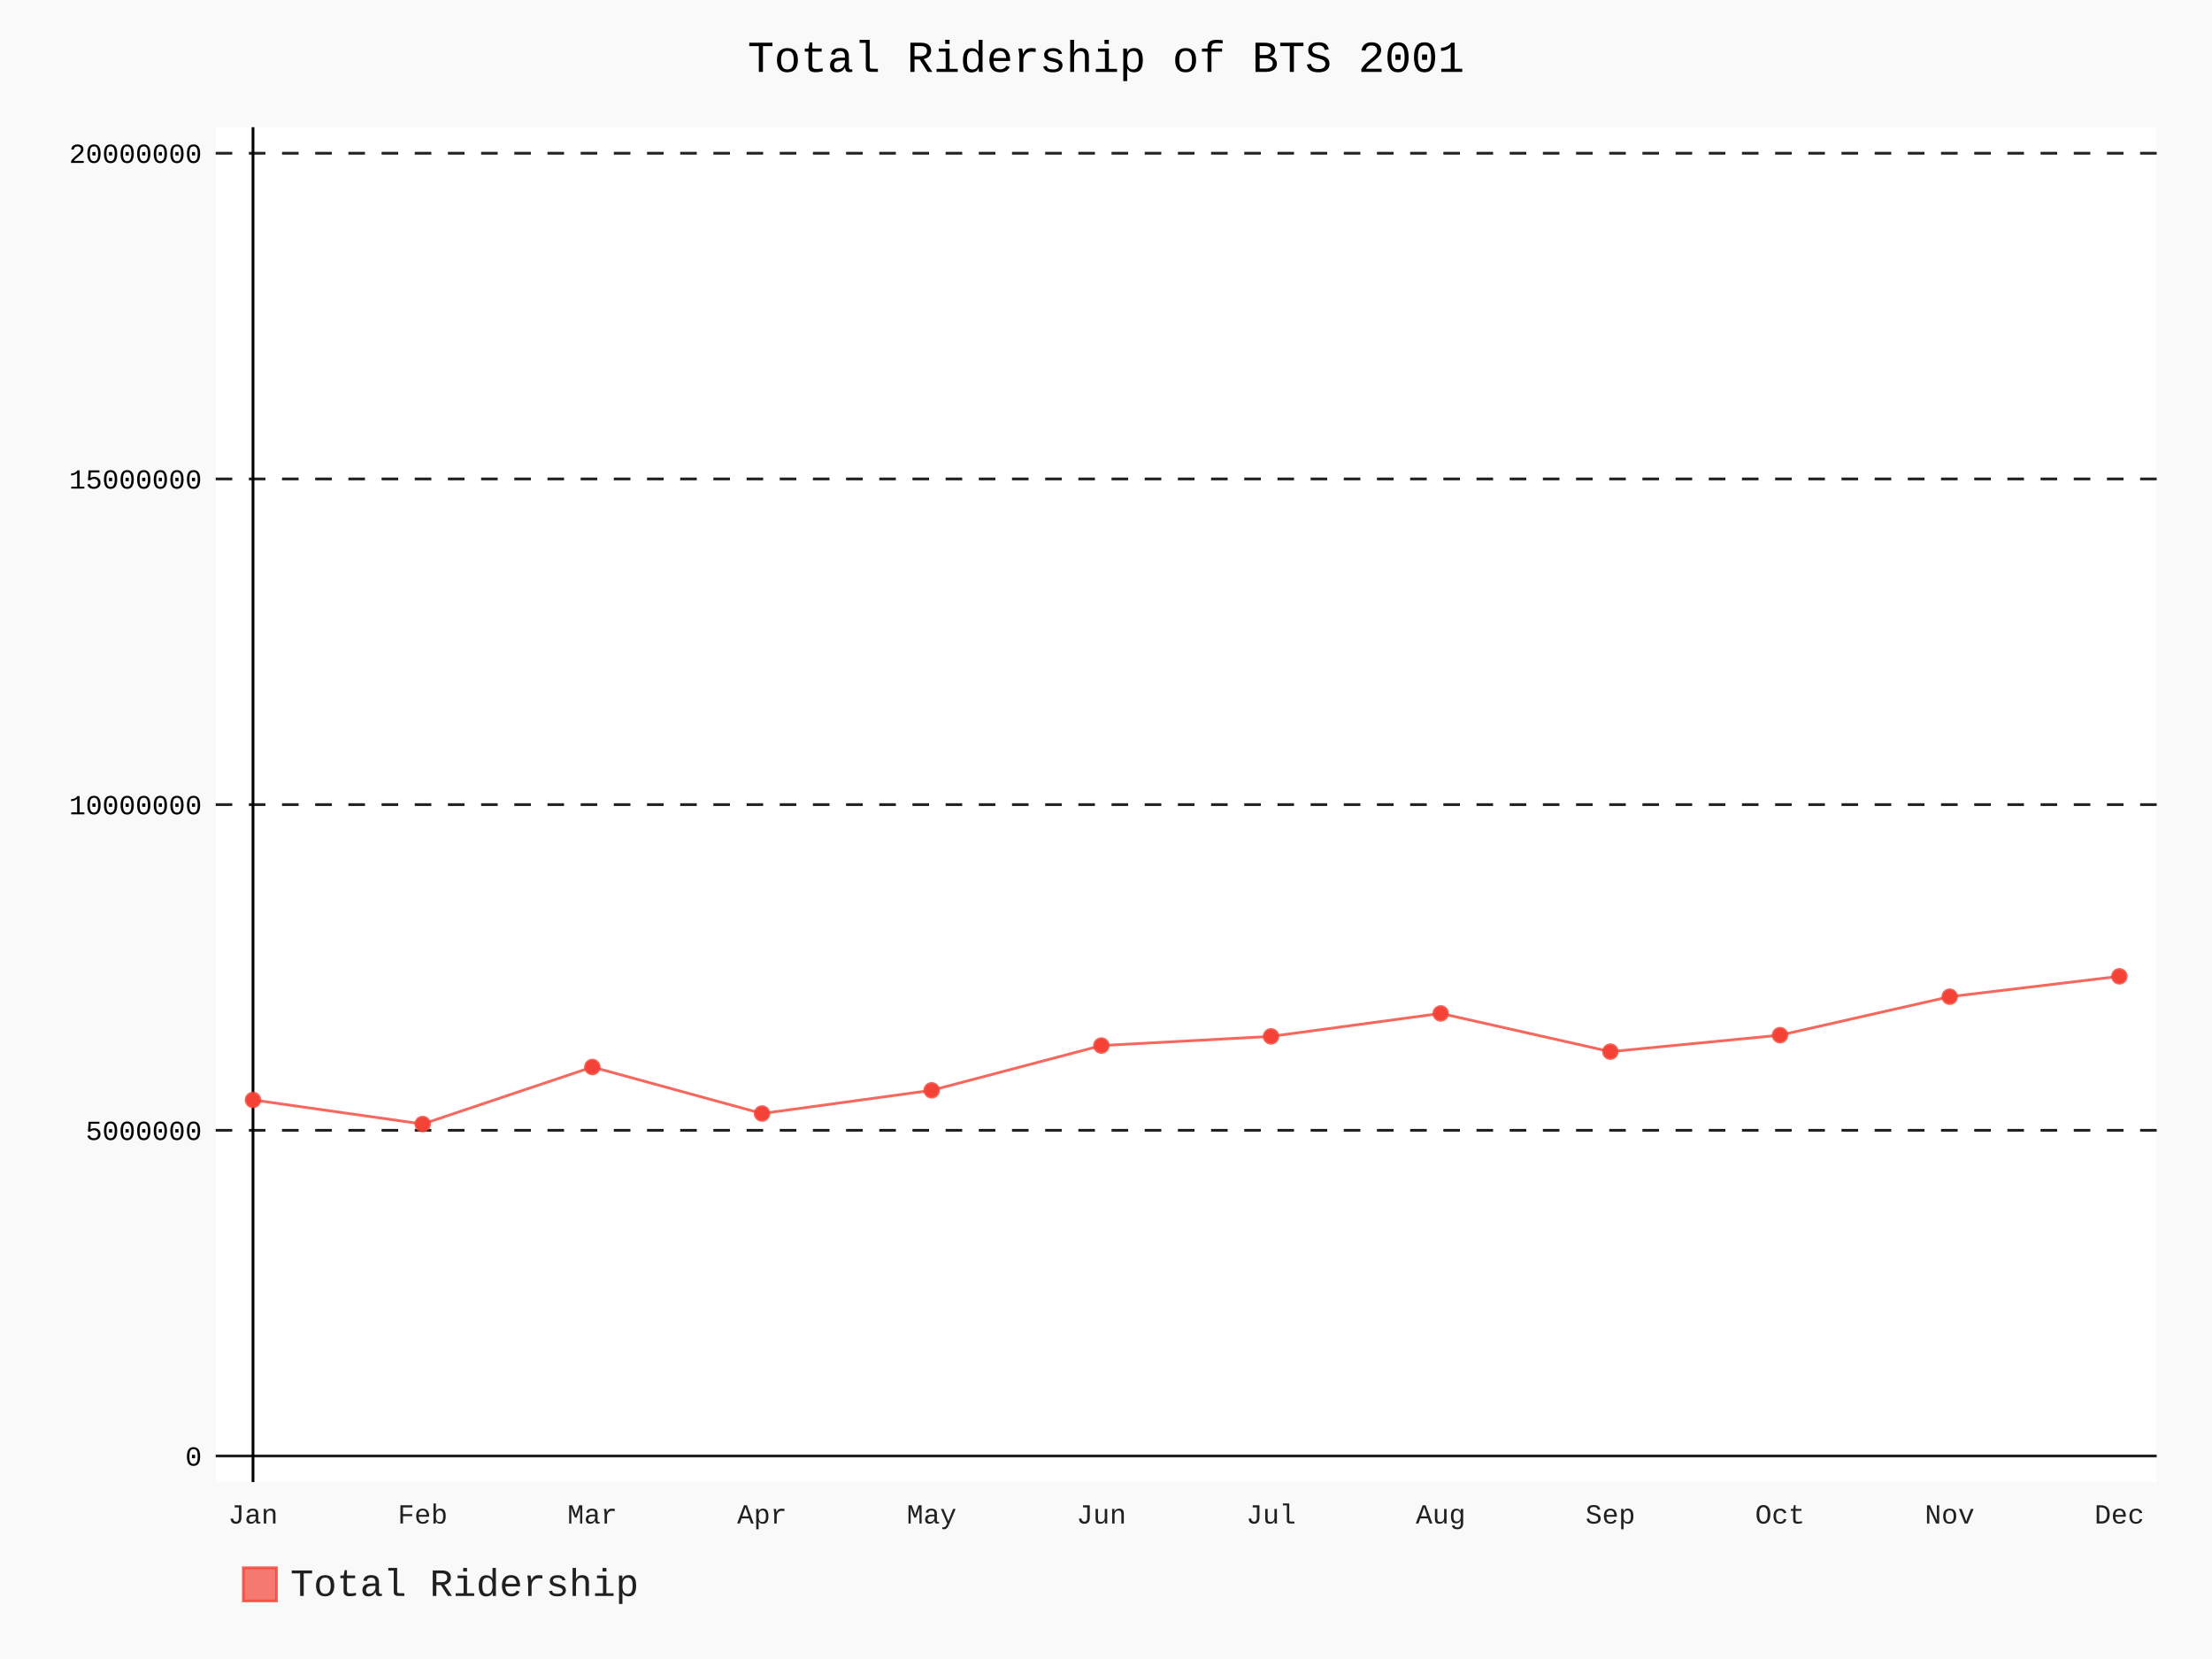
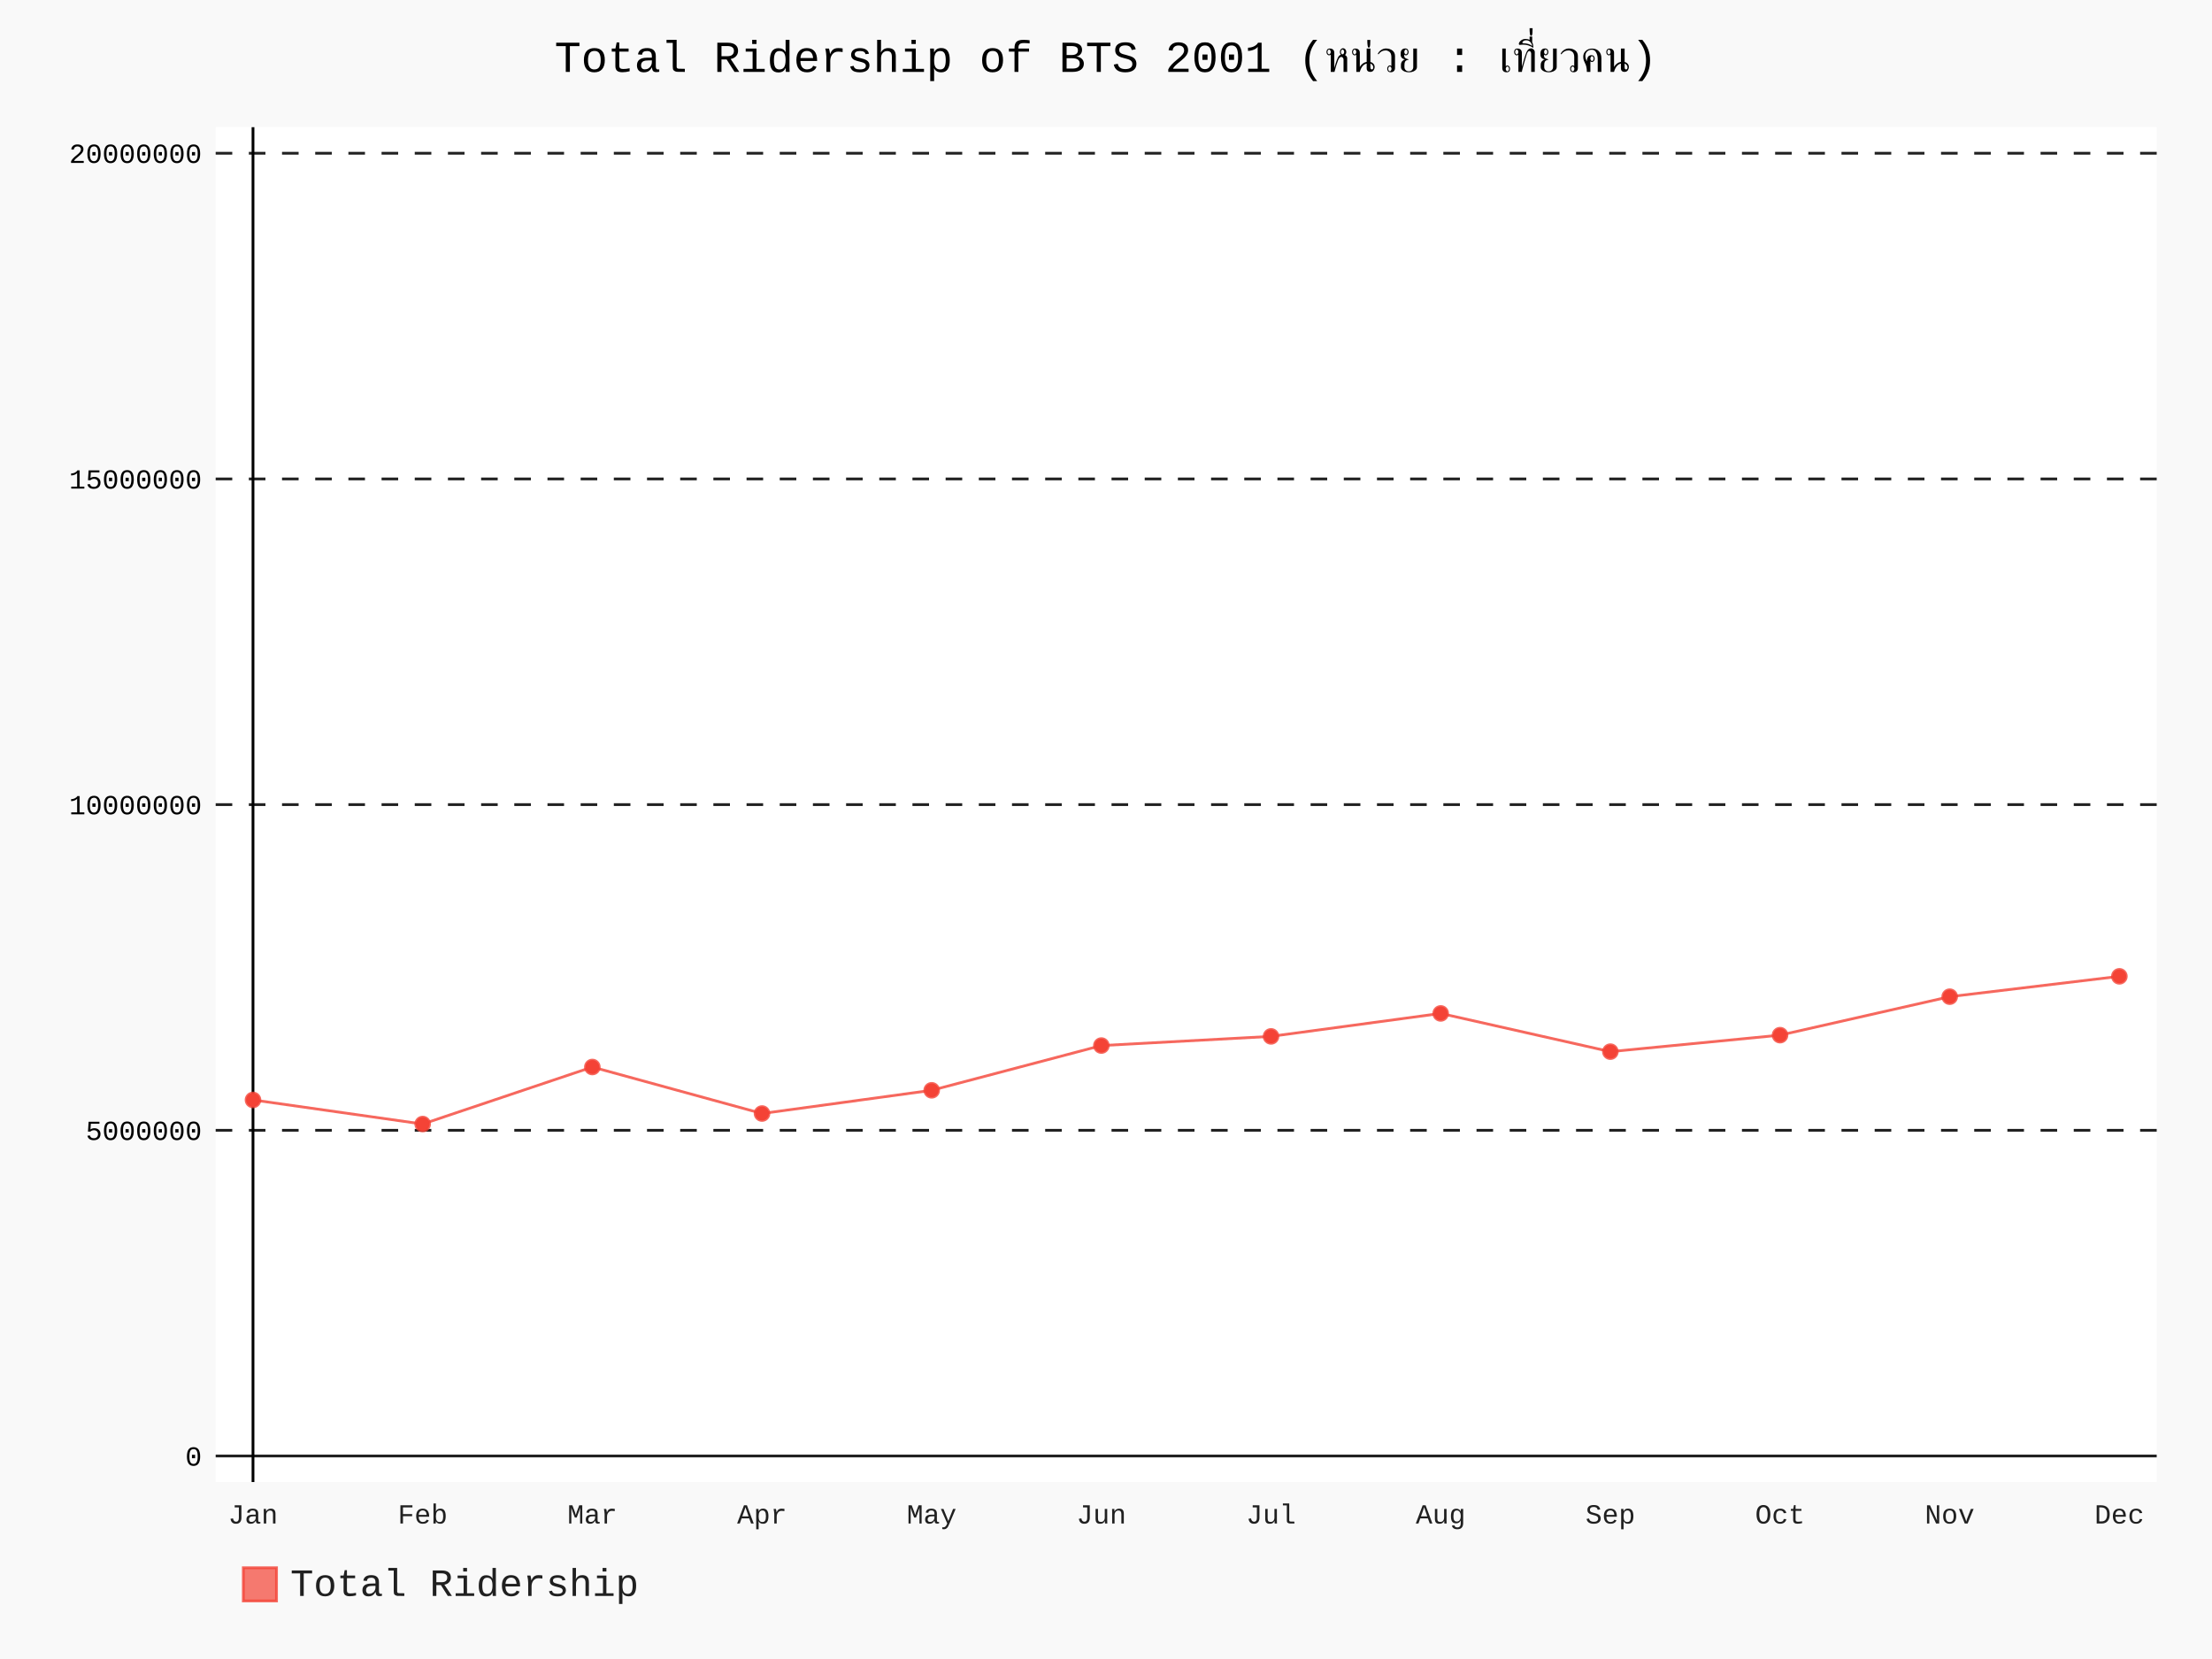
- <svg xmlns="http://www.w3.org/2000/svg" class="pygal-chart" id="chart-e72bd7ad-9a84-4d3b-b7ff-196b4ada7577" viewBox="0 0 800 600">
+ <svg xmlns="http://www.w3.org/2000/svg" class="pygal-chart" id="chart-5c4cbcac-e881-4506-a33a-2e7c575b0424" viewBox="0 0 800 600">
  <defs>
-     <style type="text/css">#chart-e72bd7ad-9a84-4d3b-b7ff-196b4ada7577{-webkit-user-select:none;-webkit-font-smoothing:antialiased;font-family:Consolas,"Liberation Mono",Menlo,Courier,monospace}#chart-e72bd7ad-9a84-4d3b-b7ff-196b4ada7577 .title{font-family:Consolas,"Liberation Mono",Menlo,Courier,monospace;font-size:16px}#chart-e72bd7ad-9a84-4d3b-b7ff-196b4ada7577 .legends .legend text{font-family:Consolas,"Liberation Mono",Menlo,Courier,monospace;font-size:14px}#chart-e72bd7ad-9a84-4d3b-b7ff-196b4ada7577 .axis text{font-family:Consolas,"Liberation Mono",Menlo,Courier,monospace;font-size:10px}#chart-e72bd7ad-9a84-4d3b-b7ff-196b4ada7577 .axis text.major{font-family:Consolas,"Liberation Mono",Menlo,Courier,monospace;font-size:10px}#chart-e72bd7ad-9a84-4d3b-b7ff-196b4ada7577 .text-overlay text.value{font-family:Consolas,"Liberation Mono",Menlo,Courier,monospace;font-size:16px}#chart-e72bd7ad-9a84-4d3b-b7ff-196b4ada7577 .text-overlay text.label{font-family:Consolas,"Liberation Mono",Menlo,Courier,monospace;font-size:10px}#chart-e72bd7ad-9a84-4d3b-b7ff-196b4ada7577 .tooltip{font-family:Consolas,"Liberation Mono",Menlo,Courier,monospace;font-size:14px}#chart-e72bd7ad-9a84-4d3b-b7ff-196b4ada7577 text.no_data{font-family:Consolas,"Liberation Mono",Menlo,Courier,monospace;font-size:64px}
- #chart-e72bd7ad-9a84-4d3b-b7ff-196b4ada7577{background-color:rgba(249,249,249,1)}#chart-e72bd7ad-9a84-4d3b-b7ff-196b4ada7577 path,#chart-e72bd7ad-9a84-4d3b-b7ff-196b4ada7577 line,#chart-e72bd7ad-9a84-4d3b-b7ff-196b4ada7577 rect,#chart-e72bd7ad-9a84-4d3b-b7ff-196b4ada7577 circle{-webkit-transition:150ms;-moz-transition:150ms;transition:150ms}#chart-e72bd7ad-9a84-4d3b-b7ff-196b4ada7577 .graph &gt; .background{fill:rgba(249,249,249,1)}#chart-e72bd7ad-9a84-4d3b-b7ff-196b4ada7577 .plot &gt; .background{fill:rgba(255,255,255,1)}#chart-e72bd7ad-9a84-4d3b-b7ff-196b4ada7577 .graph{fill:rgba(0,0,0,.87)}#chart-e72bd7ad-9a84-4d3b-b7ff-196b4ada7577 text.no_data{fill:rgba(0,0,0,1)}#chart-e72bd7ad-9a84-4d3b-b7ff-196b4ada7577 .title{fill:rgba(0,0,0,1)}#chart-e72bd7ad-9a84-4d3b-b7ff-196b4ada7577 .legends .legend text{fill:rgba(0,0,0,.87)}#chart-e72bd7ad-9a84-4d3b-b7ff-196b4ada7577 .legends .legend:hover text{fill:rgba(0,0,0,1)}#chart-e72bd7ad-9a84-4d3b-b7ff-196b4ada7577 .axis .line{stroke:rgba(0,0,0,1)}#chart-e72bd7ad-9a84-4d3b-b7ff-196b4ada7577 .axis .guide.line{stroke:rgba(0,0,0,.54)}#chart-e72bd7ad-9a84-4d3b-b7ff-196b4ada7577 .axis .major.line{stroke:rgba(0,0,0,.87)}#chart-e72bd7ad-9a84-4d3b-b7ff-196b4ada7577 .axis text.major{fill:rgba(0,0,0,1)}#chart-e72bd7ad-9a84-4d3b-b7ff-196b4ada7577 .axis.y .guides:hover .guide.line,#chart-e72bd7ad-9a84-4d3b-b7ff-196b4ada7577 .line-graph .axis.x .guides:hover .guide.line,#chart-e72bd7ad-9a84-4d3b-b7ff-196b4ada7577 .stackedline-graph .axis.x .guides:hover .guide.line,#chart-e72bd7ad-9a84-4d3b-b7ff-196b4ada7577 .xy-graph .axis.x .guides:hover .guide.line{stroke:rgba(0,0,0,1)}#chart-e72bd7ad-9a84-4d3b-b7ff-196b4ada7577 .axis .guides:hover text{fill:rgba(0,0,0,1)}#chart-e72bd7ad-9a84-4d3b-b7ff-196b4ada7577 .reactive{fill-opacity:.7;stroke-opacity:.8}#chart-e72bd7ad-9a84-4d3b-b7ff-196b4ada7577 .ci{stroke:rgba(0,0,0,.87)}#chart-e72bd7ad-9a84-4d3b-b7ff-196b4ada7577 .reactive.active,#chart-e72bd7ad-9a84-4d3b-b7ff-196b4ada7577 .active .reactive{fill-opacity:.8;stroke-opacity:.9;stroke-width:4}#chart-e72bd7ad-9a84-4d3b-b7ff-196b4ada7577 .ci .reactive.active{stroke-width:1.5}#chart-e72bd7ad-9a84-4d3b-b7ff-196b4ada7577 .series text{fill:rgba(0,0,0,1)}#chart-e72bd7ad-9a84-4d3b-b7ff-196b4ada7577 .tooltip rect{fill:rgba(255,255,255,1);stroke:rgba(0,0,0,1);-webkit-transition:opacity 150ms;-moz-transition:opacity 150ms;transition:opacity 150ms}#chart-e72bd7ad-9a84-4d3b-b7ff-196b4ada7577 .tooltip .label{fill:rgba(0,0,0,.87)}#chart-e72bd7ad-9a84-4d3b-b7ff-196b4ada7577 .tooltip .label{fill:rgba(0,0,0,.87)}#chart-e72bd7ad-9a84-4d3b-b7ff-196b4ada7577 .tooltip .legend{font-size:.8em;fill:rgba(0,0,0,.54)}#chart-e72bd7ad-9a84-4d3b-b7ff-196b4ada7577 .tooltip .x_label{font-size:.6em;fill:rgba(0,0,0,1)}#chart-e72bd7ad-9a84-4d3b-b7ff-196b4ada7577 .tooltip .xlink{font-size:.5em;text-decoration:underline}#chart-e72bd7ad-9a84-4d3b-b7ff-196b4ada7577 .tooltip .value{font-size:1.5em}#chart-e72bd7ad-9a84-4d3b-b7ff-196b4ada7577 .bound{font-size:.5em}#chart-e72bd7ad-9a84-4d3b-b7ff-196b4ada7577 .max-value{font-size:.75em;fill:rgba(0,0,0,.54)}#chart-e72bd7ad-9a84-4d3b-b7ff-196b4ada7577 .map-element{fill:rgba(255,255,255,1);stroke:rgba(0,0,0,.54) !important}#chart-e72bd7ad-9a84-4d3b-b7ff-196b4ada7577 .map-element .reactive{fill-opacity:inherit;stroke-opacity:inherit}#chart-e72bd7ad-9a84-4d3b-b7ff-196b4ada7577 .color-0,#chart-e72bd7ad-9a84-4d3b-b7ff-196b4ada7577 .color-0 a:visited{stroke:#F44336;fill:#F44336}#chart-e72bd7ad-9a84-4d3b-b7ff-196b4ada7577 .text-overlay .color-0 text{fill:black}
- #chart-e72bd7ad-9a84-4d3b-b7ff-196b4ada7577 text.no_data{text-anchor:middle}#chart-e72bd7ad-9a84-4d3b-b7ff-196b4ada7577 .guide.line{fill:none}#chart-e72bd7ad-9a84-4d3b-b7ff-196b4ada7577 .centered{text-anchor:middle}#chart-e72bd7ad-9a84-4d3b-b7ff-196b4ada7577 .title{text-anchor:middle}#chart-e72bd7ad-9a84-4d3b-b7ff-196b4ada7577 .legends .legend text{fill-opacity:1}#chart-e72bd7ad-9a84-4d3b-b7ff-196b4ada7577 .axis.x text{text-anchor:middle}#chart-e72bd7ad-9a84-4d3b-b7ff-196b4ada7577 .axis.x:not(.web) text[transform]{text-anchor:start}#chart-e72bd7ad-9a84-4d3b-b7ff-196b4ada7577 .axis.x:not(.web) text[transform].backwards{text-anchor:end}#chart-e72bd7ad-9a84-4d3b-b7ff-196b4ada7577 .axis.y text{text-anchor:end}#chart-e72bd7ad-9a84-4d3b-b7ff-196b4ada7577 .axis.y text[transform].backwards{text-anchor:start}#chart-e72bd7ad-9a84-4d3b-b7ff-196b4ada7577 .axis.y2 text{text-anchor:start}#chart-e72bd7ad-9a84-4d3b-b7ff-196b4ada7577 .axis.y2 text[transform].backwards{text-anchor:end}#chart-e72bd7ad-9a84-4d3b-b7ff-196b4ada7577 .axis .guide.line{stroke-dasharray:4,4}#chart-e72bd7ad-9a84-4d3b-b7ff-196b4ada7577 .axis .major.guide.line{stroke-dasharray:6,6}#chart-e72bd7ad-9a84-4d3b-b7ff-196b4ada7577 .horizontal .axis.y .guide.line,#chart-e72bd7ad-9a84-4d3b-b7ff-196b4ada7577 .horizontal .axis.y2 .guide.line,#chart-e72bd7ad-9a84-4d3b-b7ff-196b4ada7577 .vertical .axis.x .guide.line{opacity:0}#chart-e72bd7ad-9a84-4d3b-b7ff-196b4ada7577 .horizontal .axis.always_show .guide.line,#chart-e72bd7ad-9a84-4d3b-b7ff-196b4ada7577 .vertical .axis.always_show .guide.line{opacity:1 !important}#chart-e72bd7ad-9a84-4d3b-b7ff-196b4ada7577 .axis.y .guides:hover .guide.line,#chart-e72bd7ad-9a84-4d3b-b7ff-196b4ada7577 .axis.y2 .guides:hover .guide.line,#chart-e72bd7ad-9a84-4d3b-b7ff-196b4ada7577 .axis.x .guides:hover .guide.line{opacity:1}#chart-e72bd7ad-9a84-4d3b-b7ff-196b4ada7577 .axis .guides:hover text{opacity:1}#chart-e72bd7ad-9a84-4d3b-b7ff-196b4ada7577 .nofill{fill:none}#chart-e72bd7ad-9a84-4d3b-b7ff-196b4ada7577 .subtle-fill{fill-opacity:.2}#chart-e72bd7ad-9a84-4d3b-b7ff-196b4ada7577 .dot{stroke-width:1px;fill-opacity:1}#chart-e72bd7ad-9a84-4d3b-b7ff-196b4ada7577 .dot.active{stroke-width:5px}#chart-e72bd7ad-9a84-4d3b-b7ff-196b4ada7577 .dot.negative{fill:transparent}#chart-e72bd7ad-9a84-4d3b-b7ff-196b4ada7577 text,#chart-e72bd7ad-9a84-4d3b-b7ff-196b4ada7577 tspan{stroke:none !important}#chart-e72bd7ad-9a84-4d3b-b7ff-196b4ada7577 .series text.active{opacity:1}#chart-e72bd7ad-9a84-4d3b-b7ff-196b4ada7577 .tooltip rect{fill-opacity:.95;stroke-width:.5}#chart-e72bd7ad-9a84-4d3b-b7ff-196b4ada7577 .tooltip text{fill-opacity:1}#chart-e72bd7ad-9a84-4d3b-b7ff-196b4ada7577 .showable{visibility:hidden}#chart-e72bd7ad-9a84-4d3b-b7ff-196b4ada7577 .showable.shown{visibility:visible}#chart-e72bd7ad-9a84-4d3b-b7ff-196b4ada7577 .gauge-background{fill:rgba(229,229,229,1);stroke:none}#chart-e72bd7ad-9a84-4d3b-b7ff-196b4ada7577 .bg-lines{stroke:rgba(249,249,249,1);stroke-width:2px}</style>
+     <style type="text/css">#chart-5c4cbcac-e881-4506-a33a-2e7c575b0424{-webkit-user-select:none;-webkit-font-smoothing:antialiased;font-family:Consolas,"Liberation Mono",Menlo,Courier,monospace}#chart-5c4cbcac-e881-4506-a33a-2e7c575b0424 .title{font-family:Consolas,"Liberation Mono",Menlo,Courier,monospace;font-size:16px}#chart-5c4cbcac-e881-4506-a33a-2e7c575b0424 .legends .legend text{font-family:Consolas,"Liberation Mono",Menlo,Courier,monospace;font-size:14px}#chart-5c4cbcac-e881-4506-a33a-2e7c575b0424 .axis text{font-family:Consolas,"Liberation Mono",Menlo,Courier,monospace;font-size:10px}#chart-5c4cbcac-e881-4506-a33a-2e7c575b0424 .axis text.major{font-family:Consolas,"Liberation Mono",Menlo,Courier,monospace;font-size:10px}#chart-5c4cbcac-e881-4506-a33a-2e7c575b0424 .text-overlay text.value{font-family:Consolas,"Liberation Mono",Menlo,Courier,monospace;font-size:16px}#chart-5c4cbcac-e881-4506-a33a-2e7c575b0424 .text-overlay text.label{font-family:Consolas,"Liberation Mono",Menlo,Courier,monospace;font-size:10px}#chart-5c4cbcac-e881-4506-a33a-2e7c575b0424 .tooltip{font-family:Consolas,"Liberation Mono",Menlo,Courier,monospace;font-size:14px}#chart-5c4cbcac-e881-4506-a33a-2e7c575b0424 text.no_data{font-family:Consolas,"Liberation Mono",Menlo,Courier,monospace;font-size:64px}
+ #chart-5c4cbcac-e881-4506-a33a-2e7c575b0424{background-color:rgba(249,249,249,1)}#chart-5c4cbcac-e881-4506-a33a-2e7c575b0424 path,#chart-5c4cbcac-e881-4506-a33a-2e7c575b0424 line,#chart-5c4cbcac-e881-4506-a33a-2e7c575b0424 rect,#chart-5c4cbcac-e881-4506-a33a-2e7c575b0424 circle{-webkit-transition:150ms;-moz-transition:150ms;transition:150ms}#chart-5c4cbcac-e881-4506-a33a-2e7c575b0424 .graph &gt; .background{fill:rgba(249,249,249,1)}#chart-5c4cbcac-e881-4506-a33a-2e7c575b0424 .plot &gt; .background{fill:rgba(255,255,255,1)}#chart-5c4cbcac-e881-4506-a33a-2e7c575b0424 .graph{fill:rgba(0,0,0,.87)}#chart-5c4cbcac-e881-4506-a33a-2e7c575b0424 text.no_data{fill:rgba(0,0,0,1)}#chart-5c4cbcac-e881-4506-a33a-2e7c575b0424 .title{fill:rgba(0,0,0,1)}#chart-5c4cbcac-e881-4506-a33a-2e7c575b0424 .legends .legend text{fill:rgba(0,0,0,.87)}#chart-5c4cbcac-e881-4506-a33a-2e7c575b0424 .legends .legend:hover text{fill:rgba(0,0,0,1)}#chart-5c4cbcac-e881-4506-a33a-2e7c575b0424 .axis .line{stroke:rgba(0,0,0,1)}#chart-5c4cbcac-e881-4506-a33a-2e7c575b0424 .axis .guide.line{stroke:rgba(0,0,0,.54)}#chart-5c4cbcac-e881-4506-a33a-2e7c575b0424 .axis .major.line{stroke:rgba(0,0,0,.87)}#chart-5c4cbcac-e881-4506-a33a-2e7c575b0424 .axis text.major{fill:rgba(0,0,0,1)}#chart-5c4cbcac-e881-4506-a33a-2e7c575b0424 .axis.y .guides:hover .guide.line,#chart-5c4cbcac-e881-4506-a33a-2e7c575b0424 .line-graph .axis.x .guides:hover .guide.line,#chart-5c4cbcac-e881-4506-a33a-2e7c575b0424 .stackedline-graph .axis.x .guides:hover .guide.line,#chart-5c4cbcac-e881-4506-a33a-2e7c575b0424 .xy-graph .axis.x .guides:hover .guide.line{stroke:rgba(0,0,0,1)}#chart-5c4cbcac-e881-4506-a33a-2e7c575b0424 .axis .guides:hover text{fill:rgba(0,0,0,1)}#chart-5c4cbcac-e881-4506-a33a-2e7c575b0424 .reactive{fill-opacity:.7;stroke-opacity:.8}#chart-5c4cbcac-e881-4506-a33a-2e7c575b0424 .ci{stroke:rgba(0,0,0,.87)}#chart-5c4cbcac-e881-4506-a33a-2e7c575b0424 .reactive.active,#chart-5c4cbcac-e881-4506-a33a-2e7c575b0424 .active .reactive{fill-opacity:.8;stroke-opacity:.9;stroke-width:4}#chart-5c4cbcac-e881-4506-a33a-2e7c575b0424 .ci .reactive.active{stroke-width:1.5}#chart-5c4cbcac-e881-4506-a33a-2e7c575b0424 .series text{fill:rgba(0,0,0,1)}#chart-5c4cbcac-e881-4506-a33a-2e7c575b0424 .tooltip rect{fill:rgba(255,255,255,1);stroke:rgba(0,0,0,1);-webkit-transition:opacity 150ms;-moz-transition:opacity 150ms;transition:opacity 150ms}#chart-5c4cbcac-e881-4506-a33a-2e7c575b0424 .tooltip .label{fill:rgba(0,0,0,.87)}#chart-5c4cbcac-e881-4506-a33a-2e7c575b0424 .tooltip .label{fill:rgba(0,0,0,.87)}#chart-5c4cbcac-e881-4506-a33a-2e7c575b0424 .tooltip .legend{font-size:.8em;fill:rgba(0,0,0,.54)}#chart-5c4cbcac-e881-4506-a33a-2e7c575b0424 .tooltip .x_label{font-size:.6em;fill:rgba(0,0,0,1)}#chart-5c4cbcac-e881-4506-a33a-2e7c575b0424 .tooltip .xlink{font-size:.5em;text-decoration:underline}#chart-5c4cbcac-e881-4506-a33a-2e7c575b0424 .tooltip .value{font-size:1.5em}#chart-5c4cbcac-e881-4506-a33a-2e7c575b0424 .bound{font-size:.5em}#chart-5c4cbcac-e881-4506-a33a-2e7c575b0424 .max-value{font-size:.75em;fill:rgba(0,0,0,.54)}#chart-5c4cbcac-e881-4506-a33a-2e7c575b0424 .map-element{fill:rgba(255,255,255,1);stroke:rgba(0,0,0,.54) !important}#chart-5c4cbcac-e881-4506-a33a-2e7c575b0424 .map-element .reactive{fill-opacity:inherit;stroke-opacity:inherit}#chart-5c4cbcac-e881-4506-a33a-2e7c575b0424 .color-0,#chart-5c4cbcac-e881-4506-a33a-2e7c575b0424 .color-0 a:visited{stroke:#F44336;fill:#F44336}#chart-5c4cbcac-e881-4506-a33a-2e7c575b0424 .text-overlay .color-0 text{fill:black}
+ #chart-5c4cbcac-e881-4506-a33a-2e7c575b0424 text.no_data{text-anchor:middle}#chart-5c4cbcac-e881-4506-a33a-2e7c575b0424 .guide.line{fill:none}#chart-5c4cbcac-e881-4506-a33a-2e7c575b0424 .centered{text-anchor:middle}#chart-5c4cbcac-e881-4506-a33a-2e7c575b0424 .title{text-anchor:middle}#chart-5c4cbcac-e881-4506-a33a-2e7c575b0424 .legends .legend text{fill-opacity:1}#chart-5c4cbcac-e881-4506-a33a-2e7c575b0424 .axis.x text{text-anchor:middle}#chart-5c4cbcac-e881-4506-a33a-2e7c575b0424 .axis.x:not(.web) text[transform]{text-anchor:start}#chart-5c4cbcac-e881-4506-a33a-2e7c575b0424 .axis.x:not(.web) text[transform].backwards{text-anchor:end}#chart-5c4cbcac-e881-4506-a33a-2e7c575b0424 .axis.y text{text-anchor:end}#chart-5c4cbcac-e881-4506-a33a-2e7c575b0424 .axis.y text[transform].backwards{text-anchor:start}#chart-5c4cbcac-e881-4506-a33a-2e7c575b0424 .axis.y2 text{text-anchor:start}#chart-5c4cbcac-e881-4506-a33a-2e7c575b0424 .axis.y2 text[transform].backwards{text-anchor:end}#chart-5c4cbcac-e881-4506-a33a-2e7c575b0424 .axis .guide.line{stroke-dasharray:4,4}#chart-5c4cbcac-e881-4506-a33a-2e7c575b0424 .axis .major.guide.line{stroke-dasharray:6,6}#chart-5c4cbcac-e881-4506-a33a-2e7c575b0424 .horizontal .axis.y .guide.line,#chart-5c4cbcac-e881-4506-a33a-2e7c575b0424 .horizontal .axis.y2 .guide.line,#chart-5c4cbcac-e881-4506-a33a-2e7c575b0424 .vertical .axis.x .guide.line{opacity:0}#chart-5c4cbcac-e881-4506-a33a-2e7c575b0424 .horizontal .axis.always_show .guide.line,#chart-5c4cbcac-e881-4506-a33a-2e7c575b0424 .vertical .axis.always_show .guide.line{opacity:1 !important}#chart-5c4cbcac-e881-4506-a33a-2e7c575b0424 .axis.y .guides:hover .guide.line,#chart-5c4cbcac-e881-4506-a33a-2e7c575b0424 .axis.y2 .guides:hover .guide.line,#chart-5c4cbcac-e881-4506-a33a-2e7c575b0424 .axis.x .guides:hover .guide.line{opacity:1}#chart-5c4cbcac-e881-4506-a33a-2e7c575b0424 .axis .guides:hover text{opacity:1}#chart-5c4cbcac-e881-4506-a33a-2e7c575b0424 .nofill{fill:none}#chart-5c4cbcac-e881-4506-a33a-2e7c575b0424 .subtle-fill{fill-opacity:.2}#chart-5c4cbcac-e881-4506-a33a-2e7c575b0424 .dot{stroke-width:1px;fill-opacity:1}#chart-5c4cbcac-e881-4506-a33a-2e7c575b0424 .dot.active{stroke-width:5px}#chart-5c4cbcac-e881-4506-a33a-2e7c575b0424 .dot.negative{fill:transparent}#chart-5c4cbcac-e881-4506-a33a-2e7c575b0424 text,#chart-5c4cbcac-e881-4506-a33a-2e7c575b0424 tspan{stroke:none !important}#chart-5c4cbcac-e881-4506-a33a-2e7c575b0424 .series text.active{opacity:1}#chart-5c4cbcac-e881-4506-a33a-2e7c575b0424 .tooltip rect{fill-opacity:.95;stroke-width:.5}#chart-5c4cbcac-e881-4506-a33a-2e7c575b0424 .tooltip text{fill-opacity:1}#chart-5c4cbcac-e881-4506-a33a-2e7c575b0424 .showable{visibility:hidden}#chart-5c4cbcac-e881-4506-a33a-2e7c575b0424 .showable.shown{visibility:visible}#chart-5c4cbcac-e881-4506-a33a-2e7c575b0424 .gauge-background{fill:rgba(229,229,229,1);stroke:none}#chart-5c4cbcac-e881-4506-a33a-2e7c575b0424 .bg-lines{stroke:rgba(249,249,249,1);stroke-width:2px}</style>
  </defs>
  <g class="graph line-graph vertical">
    <rect class="background" height="600" width="800" x="0" y="0" />
    <g class="plot" transform="translate(78, 46)">
      <rect class="background" height="490.0" width="702.0" x="0" y="0" />
      <g class="axis y always_show">
        <g class="guides">
          <path class="axis major line" d="M0 480.577 h702" />
          <text class="major" x="-5" y="484.077">0</text>
        </g>
        <g class="guides">
          <path class="major guide line" d="M0 362.788 h702" />
          <text class="major" x="-5" y="366.288">5000000</text>
        </g>
        <g class="guides">
          <path class="major guide line" d="M0 245 h702" />
          <text class="major" x="-5" y="248.5">10000000</text>
        </g>
        <g class="guides">
          <path class="major guide line" d="M0 127.212 h702" />
          <text class="major" x="-5" y="130.712">15000000</text>
        </g>
        <g class="guides">
          <path class="major guide line" d="M0 9.423 h702" />
          <text class="major" x="-5" y="12.923">20000000</text>
        </g>
      </g>
      <g class="axis x">
        <g class="guides">
          <path class="line" d="M13.5 0 v490" />
          <text class="" x="13.5" y="505.0">Jan</text>
        </g>
        <g class="guides">
          <path class="guide line" d="M74.864 0 v490" />
          <text class="" x="74.864" y="505.0">Feb</text>
        </g>
        <g class="guides">
          <path class="guide line" d="M136.227 0 v490" />
          <text class="" x="136.227" y="505.0">Mar</text>
        </g>
        <g class="guides">
          <path class="guide line" d="M197.591 0 v490" />
          <text class="" x="197.591" y="505.0">Apr</text>
        </g>
        <g class="guides">
          <path class="guide line" d="M258.955 0 v490" />
          <text class="" x="258.955" y="505.0">May</text>
        </g>
        <g class="guides">
          <path class="guide line" d="M320.318 0 v490" />
          <text class="" x="320.318" y="505.0">Jun</text>
        </g>
        <g class="guides">
          <path class="guide line" d="M381.682 0 v490" />
          <text class="" x="381.682" y="505.0">Jul</text>
        </g>
        <g class="guides">
          <path class="guide line" d="M443.045 0 v490" />
          <text class="" x="443.045" y="505.0">Aug</text>
        </g>
        <g class="guides">
          <path class="guide line" d="M504.409 0 v490" />
          <text class="" x="504.409" y="505.0">Sep</text>
        </g>
        <g class="guides">
          <path class="guide line" d="M565.773 0 v490" />
          <text class="" x="565.773" y="505.0">Oct</text>
        </g>
        <g class="guides">
          <path class="guide line" d="M627.136 0 v490" />
          <text class="" x="627.136" y="505.0">Nov</text>
        </g>
        <g class="guides">
          <path class="guide line" d="M688.5 0 v490" />
          <text class="" x="688.5" y="505.0">Dec</text>
        </g>
      </g>
      <g class="series serie-0 color-0">
        <path class="line reactive nofill" d="M13.5 351.809 L74.864 360.525 136.227 339.9 197.591 356.721 258.955 348.324 320.318 332.142 381.682 328.822 443.045 320.517 504.409 334.343 565.773 328.38 627.136 314.465 688.5 307.101" />
      </g>
    </g>
    <g class="titles">
-       <text class="title plot_title" x="400.0" y="26">Total Ridership of BTS 2001</text>
+       <text class="title plot_title" x="400.0" y="26">Total Ridership of BTS 2001 (หน่วย : เที่ยวคน)</text>
    </g>
    <g class="plot overlay" transform="translate(78, 46)">
      <g class="series serie-0 color-0">
        <g class="dots">
          <circle class="dot reactive tooltip-trigger" cx="13.5" cy="351.809" r="2.5" />
        </g>
        <g class="dots">
          <circle class="dot reactive tooltip-trigger" cx="74.864" cy="360.525" r="2.5" />
        </g>
        <g class="dots">
          <circle class="dot reactive tooltip-trigger" cx="136.227" cy="339.9" r="2.5" />
        </g>
        <g class="dots">
          <circle class="dot reactive tooltip-trigger" cx="197.591" cy="356.721" r="2.5" />
        </g>
        <g class="dots">
          <circle class="dot reactive tooltip-trigger" cx="258.955" cy="348.324" r="2.5" />
        </g>
        <g class="dots">
          <circle class="dot reactive tooltip-trigger" cx="320.318" cy="332.142" r="2.5" />
        </g>
        <g class="dots">
          <circle class="dot reactive tooltip-trigger" cx="381.682" cy="328.822" r="2.5" />
        </g>
        <g class="dots">
          <circle class="dot reactive tooltip-trigger" cx="443.045" cy="320.517" r="2.5" />
        </g>
        <g class="dots">
          <circle class="dot reactive tooltip-trigger" cx="504.409" cy="334.343" r="2.5" />
        </g>
        <g class="dots">
          <circle class="dot reactive tooltip-trigger" cx="565.773" cy="328.38" r="2.5" />
        </g>
        <g class="dots">
          <circle class="dot reactive tooltip-trigger" cx="627.136" cy="314.465" r="2.5" />
        </g>
        <g class="dots">
          <circle class="dot reactive tooltip-trigger" cx="688.5" cy="307.101" r="2.5" />
        </g>
      </g>
    </g>
    <g class="plot text-overlay" transform="translate(78, 46)">
      <g class="series serie-0 color-0" />
    </g>
    <g class="plot tooltip-overlay" transform="translate(78, 46)">
      <g class="tooltip" style="opacity: 0" transform="translate(0 0)">
        <rect class="tooltip-box" height="0" rx="0" ry="0" width="0" />
        <g class="text" />
      </g>
    </g>
    <g class="legends" transform="translate(88, 566)">
      <g class="legend reactive activate-serie" id="activate-serie-0">
        <rect class="color-0 reactive" height="12" width="12" x="0.0" y="1.0" />
        <text x="17.0" y="11.2">Total Ridership</text>
      </g>
    </g>
  </g>
</svg>
